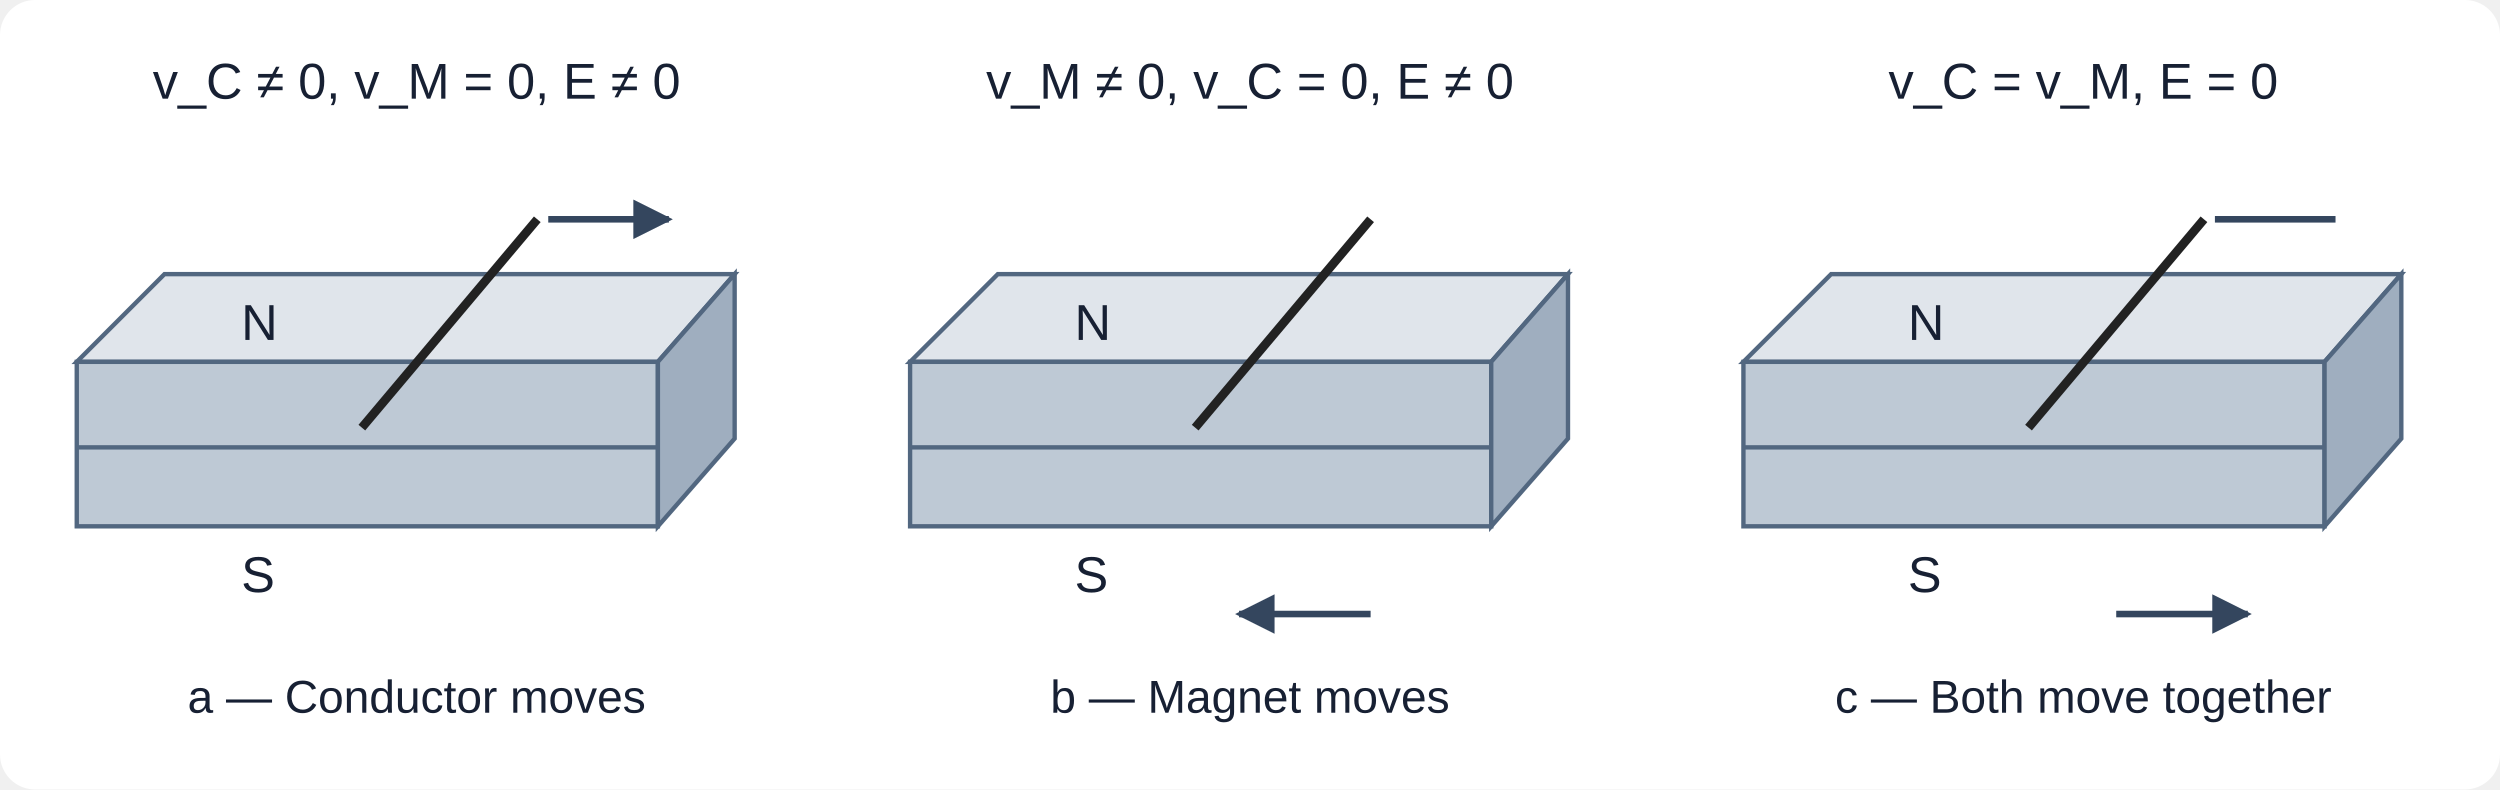
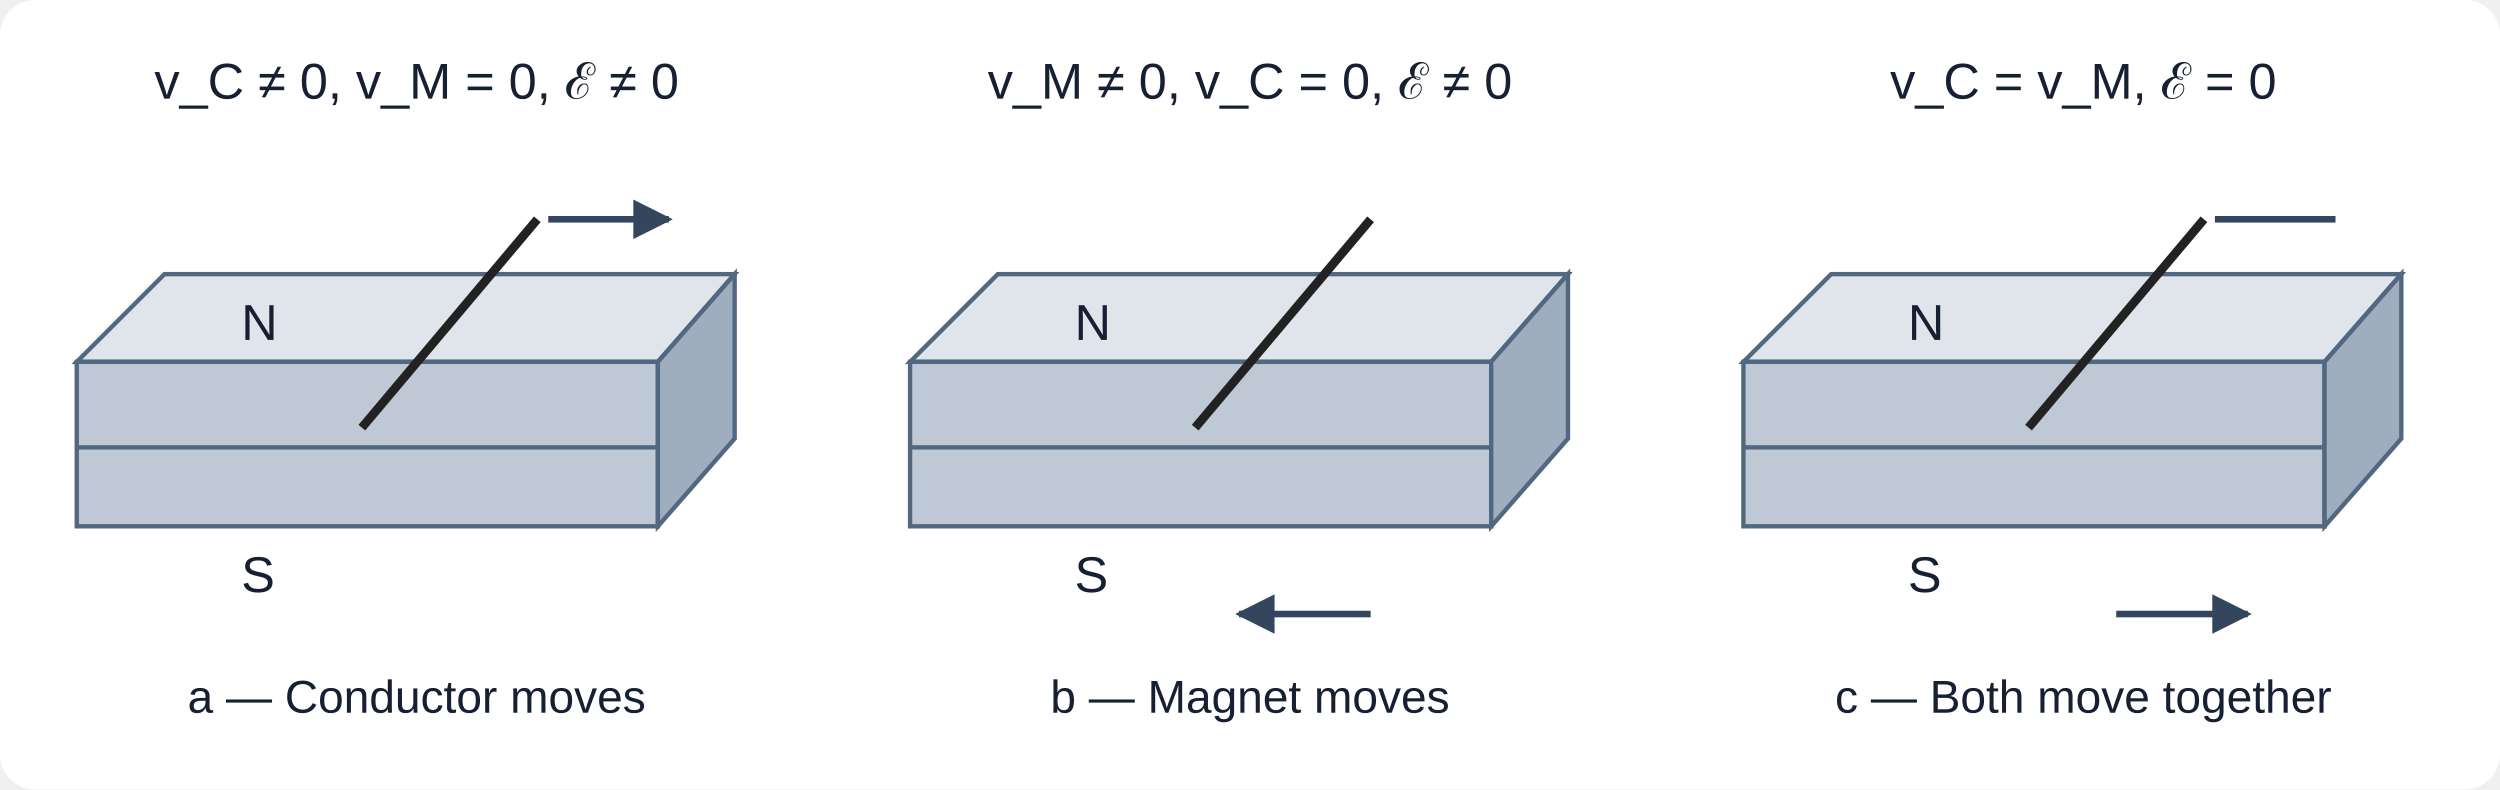
<svg xmlns="http://www.w3.org/2000/svg" width="1140" height="360" viewBox="0 0 1140 360" role="img" aria-labelledby="title desc">
  <defs>
    <marker id="arrow" viewBox="0 0 10 10" refX="9" refY="5" markerWidth="6" markerHeight="6" orient="auto-start-reverse">
      <path d="M 0 0 L 10 5 L 0 10 z" fill="#34465e" />
    </marker>
    <g id="magnet">
      <path d="M 35 145 L 75 105 H 335 L 300 145 Z" fill="#e0e5eb" stroke="#526780" stroke-width="2" />
      <path d="M 35 145 H 300 V 220 H 35 Z" fill="#bec9d5" stroke="#526780" stroke-width="2" />
      <path d="M 300 145 L 335 105 V 180 L 300 220 Z" fill="#9faebf" stroke="#526780" stroke-width="2" />
      <line x1="35" y1="184" x2="300" y2="184" stroke="#526780" stroke-width="2" />
      <text x="110" y="135" font-size="23">N</text>
      <text x="110" y="250" font-size="23">S</text>
      <line x1="165" y1="175" x2="245" y2="80" stroke="#222" stroke-width="4" />
    </g>
  </defs>
  <rect width="1140" height="360" rx="16" fill="#fff" />
  <g font-family="Arial, sans-serif" fill="#172033">
    <g transform="translate(0 20)">
      <use href="#magnet" />
-       <text x="190" y="25" text-anchor="middle" font-size="23">v_C ≠ 0, v_M = 0, E ≠ 0</text>
+       <text x="190" y="25" text-anchor="middle" font-size="23">v_C ≠ 0, v_M = 0, ℰ ≠ 0</text>
      <path d="M 250 80 H 305" fill="none" stroke="#34465e" stroke-width="3" marker-end="url(#arrow)" />
      <text x="190" y="305" text-anchor="middle" font-size="21">a — Conductor moves</text>
    </g>
    <g transform="translate(380 20)">
      <use href="#magnet" />
-       <text x="190" y="25" text-anchor="middle" font-size="23">v_M ≠ 0, v_C = 0, E ≠ 0</text>
+       <text x="190" y="25" text-anchor="middle" font-size="23">v_M ≠ 0, v_C = 0, ℰ ≠ 0</text>
      <path d="M 245 260 H 185" fill="none" stroke="#34465e" stroke-width="3" marker-end="url(#arrow)" />
      <text x="190" y="305" text-anchor="middle" font-size="21">b — Magnet moves</text>
    </g>
    <g transform="translate(760 20)">
      <use href="#magnet" />
-       <text x="190" y="25" text-anchor="middle" font-size="23">v_C = v_M, E = 0</text>
+       <text x="190" y="25" text-anchor="middle" font-size="23">v_C = v_M, ℰ = 0</text>
      <path d="M 250 80 H 305 M 205 260 H 265" fill="none" stroke="#34465e" stroke-width="3" marker-end="url(#arrow)" />
      <text x="190" y="305" text-anchor="middle" font-size="21">c — Both move together</text>
    </g>
  </g>
</svg>
